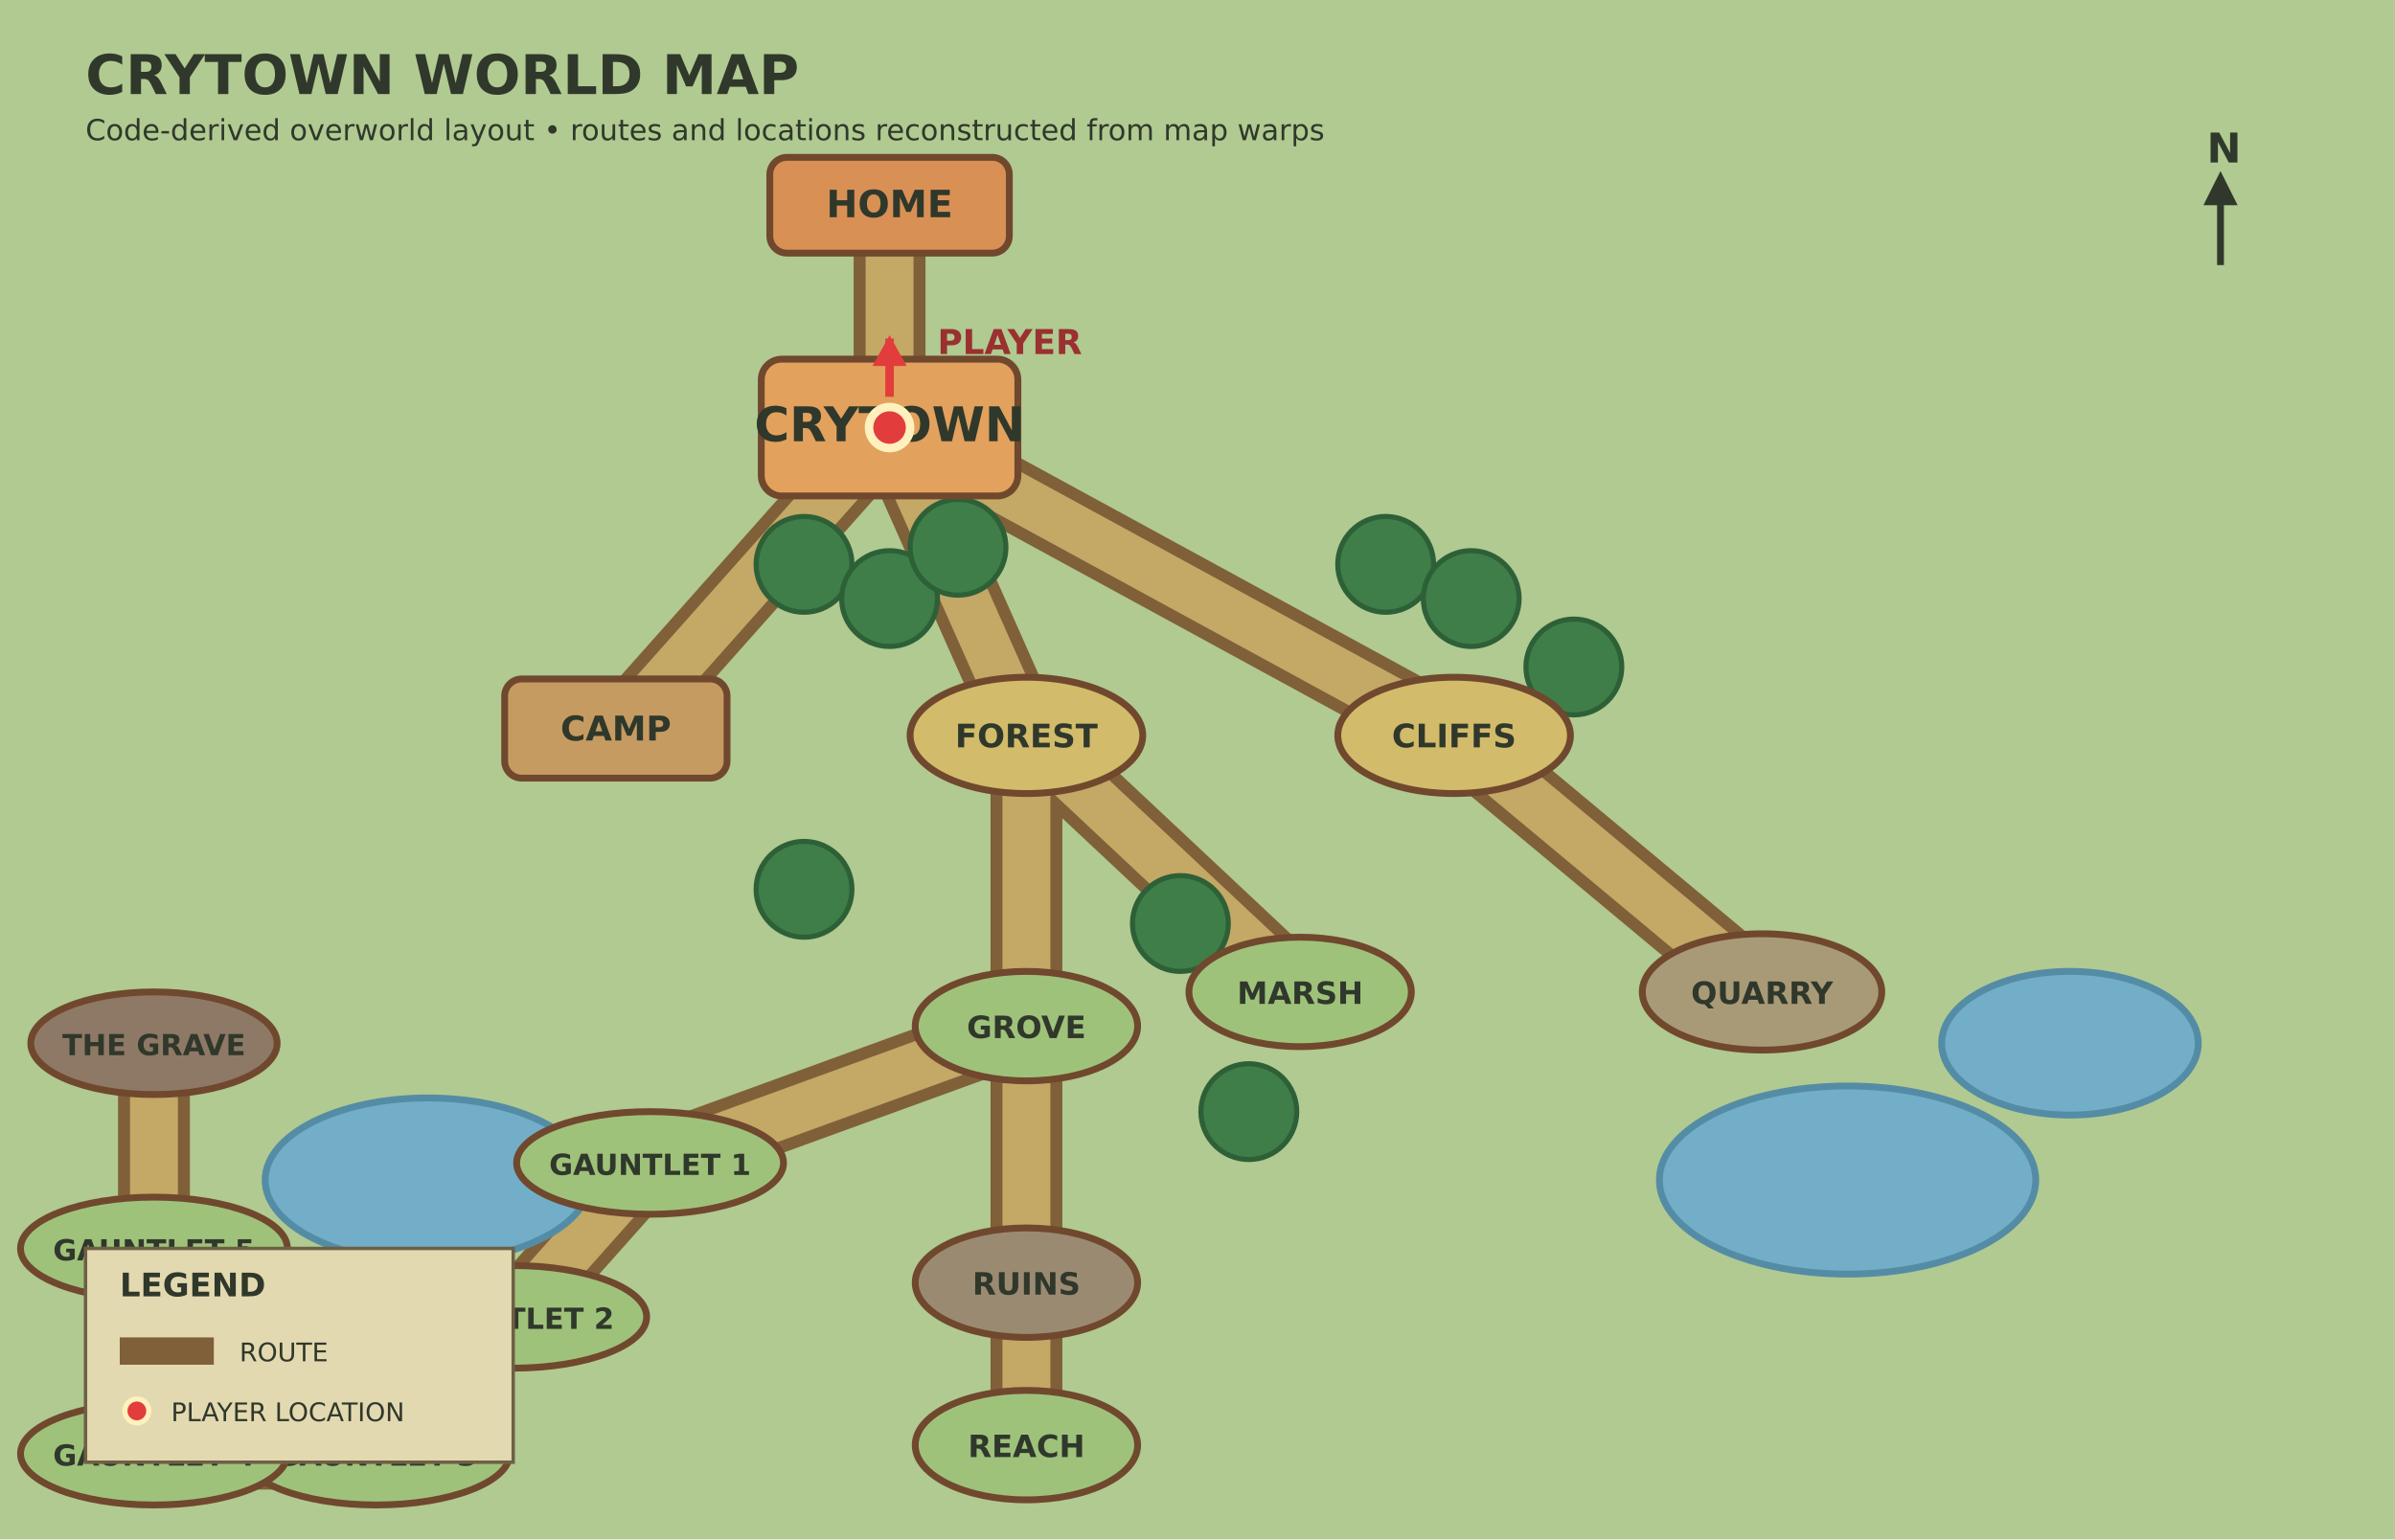
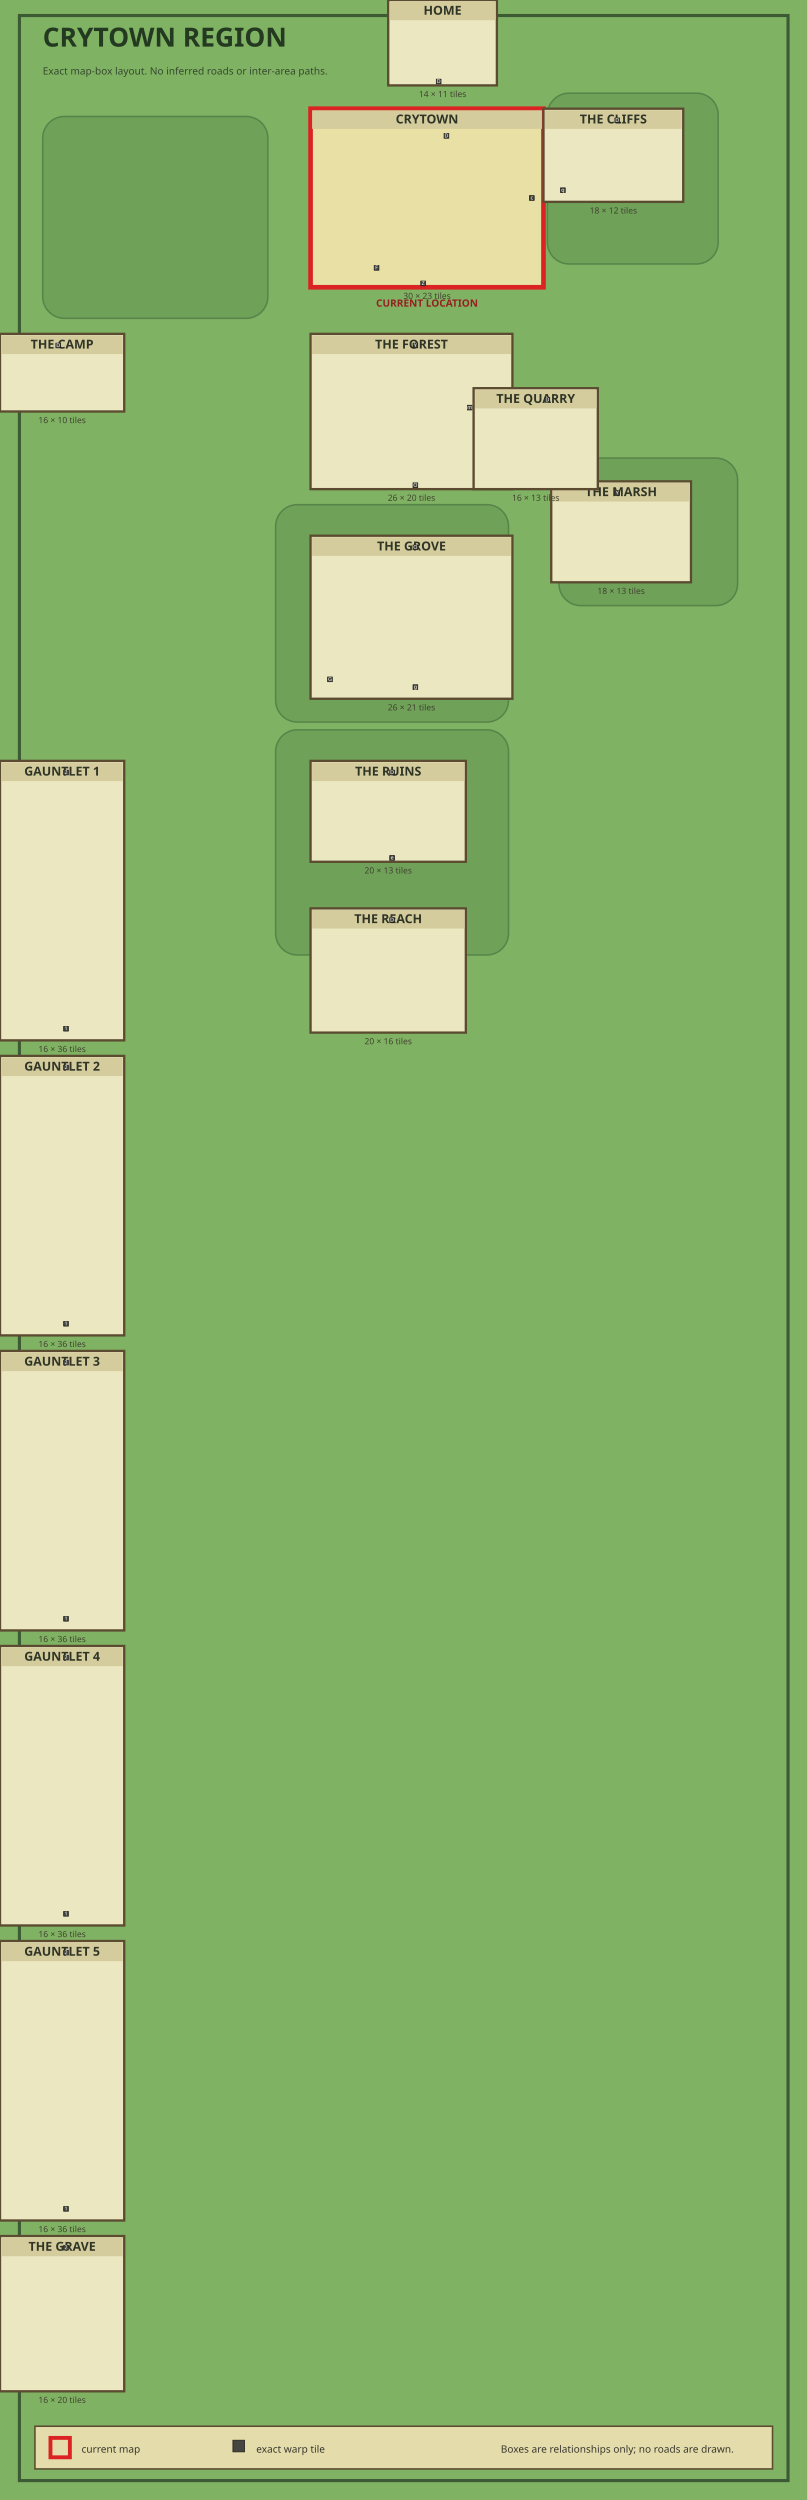
- <svg xmlns="http://www.w3.org/2000/svg" width="1400" height="900" viewBox="0 0 1400 900">
-   <rect width="1400" height="900" fill="#b0ca91" />
-   <path d="M520 120 L520 250 L360 430 M520 250 L600 430 L600 600 L600 750 L600 845 M520 250 L850 430 L1030 580 M600 430 L760 580 M600 600 L380 680 L300 770 L220 850 L90 850 L90 730 L90 610" fill="none" stroke="#806039" stroke-width="42" stroke-linecap="round" stroke-linejoin="round" />
-   <path d="M520 120 L520 250 L360 430 M520 250 L600 430 L600 600 L600 750 L600 845 M520 250 L850 430 L1030 580 M600 430 L760 580 M600 600 L380 680 L300 770 L220 850 L90 850 L90 730 L90 610" fill="none" stroke="#c4a866" stroke-width="28" stroke-linecap="round" stroke-linejoin="round" />
-   <g fill="#3f7e48" stroke="#2e6038" stroke-width="3">
-     <circle cx="470" cy="330" r="28" />
-     <circle cx="520" cy="350" r="28" />
-     <circle cx="560" cy="320" r="28" />
-     <circle cx="810" cy="330" r="28" />
-     <circle cx="860" cy="350" r="28" />
-     <circle cx="920" cy="390" r="28" />
-     <circle cx="470" cy="520" r="28" />
-     <circle cx="690" cy="540" r="28" />
-     <circle cx="730" cy="650" r="28" />
+ <svg xmlns="http://www.w3.org/2000/svg" width="1040" height="3220" viewBox="0 0 1040 3220">
+   <rect width="1040" height="3220" fill="#80b263" />
+   <rect x="25" y="20" width="990" height="3175" fill="none" stroke="#3c5a34" stroke-width="4" />
+   <text x="55" y="60" font-family="sans-serif" font-size="34" font-weight="700" fill="#233a21">CRYTOWN REGION</text>
+   <text x="55" y="96" font-family="sans-serif" font-size="13" fill="#34482e">Exact map-box layout. No inferred roads or inter-area paths.</text>
+   <g fill="#6fa158" stroke="#588449" stroke-width="2">
+     <rect x="55" y="150" width="290" height="260" rx="28" />
+     <rect x="705" y="120" width="220" height="220" rx="28" />
+     <rect x="720" y="590" width="230" height="190" rx="28" />
+     <rect x="355" y="650" width="300" height="280" rx="28" />
+     <rect x="355" y="940" width="300" height="290" rx="28" />
  </g>
-   <g fill="#72aec7" stroke="#558ca5" stroke-width="4">
-     <ellipse cx="1080" cy="690" rx="110" ry="55" />
-     <ellipse cx="1210" cy="610" rx="75" ry="42" />
-     <ellipse cx="250" cy="690" rx="95" ry="48" />
-   </g>
-   <g font-family="DejaVu Sans, sans-serif" font-weight="bold" text-anchor="middle" fill="#30382b">
-     <g>
-       <rect x="450" y="92" width="140" height="56" rx="10" fill="#d99055" stroke="#70482e" stroke-width="4" />
-       <text x="520" y="127" font-size="22">HOME</text>
-     </g>
-     <g>
-       <rect x="445" y="210" width="150" height="80" rx="12" fill="#e2a15d" stroke="#70482e" stroke-width="4" />
-       <text x="520" y="258" font-size="28">CRYTOWN</text>
-     </g>
-     <g>
-       <rect x="295" y="397" width="130" height="58" rx="10" fill="#c69b62" stroke="#70482e" stroke-width="4" />
-       <text x="360" y="433" font-size="20">CAMP</text>
-     </g>
-     <g>
-       <ellipse cx="600" cy="430" rx="68" ry="34" fill="#d2bb6a" stroke="#70482e" stroke-width="4" />
-       <text x="600" y="437" font-size="19">FOREST</text>
-     </g>
-     <g>
-       <ellipse cx="850" cy="430" rx="68" ry="34" fill="#d2bb6a" stroke="#70482e" stroke-width="4" />
-       <text x="850" y="437" font-size="19">CLIFFS</text>
-     </g>
-     <g>
-       <ellipse cx="760" cy="580" rx="65" ry="32" fill="#9fc27b" stroke="#70482e" stroke-width="4" />
-       <text x="760" y="587" font-size="18">MARSH</text>
-     </g>
-     <g>
-       <ellipse cx="600" cy="600" rx="65" ry="32" fill="#9fc27b" stroke="#70482e" stroke-width="4" />
-       <text x="600" y="607" font-size="18">GROVE</text>
-     </g>
-     <g>
-       <ellipse cx="1030" cy="580" rx="70" ry="34" fill="#a99a77" stroke="#70482e" stroke-width="4" />
-       <text x="1030" y="587" font-size="18">QUARRY</text>
-     </g>
-     <g>
-       <ellipse cx="600" cy="750" rx="65" ry="32" fill="#9b8a72" stroke="#70482e" stroke-width="4" />
-       <text x="600" y="757" font-size="18">RUINS</text>
-     </g>
-     <g>
-       <ellipse cx="600" cy="845" rx="65" ry="32" fill="#9fc27b" stroke="#70482e" stroke-width="4" />
-       <text x="600" y="852" font-size="18">REACH</text>
-     </g>
-     <g>
-       <ellipse cx="380" cy="680" rx="78" ry="30" fill="#9fc27b" stroke="#70482e" stroke-width="4" />
-       <text x="380" y="687" font-size="17">GAUNTLET 1</text>
-     </g>
-     <g>
-       <ellipse cx="300" cy="770" rx="78" ry="30" fill="#9fc27b" stroke="#70482e" stroke-width="4" />
-       <text x="300" y="777" font-size="17">GAUNTLET 2</text>
-     </g>
-     <g>
-       <ellipse cx="220" cy="850" rx="78" ry="30" fill="#9fc27b" stroke="#70482e" stroke-width="4" />
-       <text x="220" y="857" font-size="17">GAUNTLET 3</text>
-     </g>
-     <g>
-       <ellipse cx="90" cy="850" rx="78" ry="30" fill="#9fc27b" stroke="#70482e" stroke-width="4" />
-       <text x="90" y="857" font-size="17">GAUNTLET 4</text>
-     </g>
-     <g>
-       <ellipse cx="90" cy="730" rx="78" ry="30" fill="#9fc27b" stroke="#70482e" stroke-width="4" />
-       <text x="90" y="737" font-size="17">GAUNTLET 5</text>
-     </g>
-     <g>
-       <ellipse cx="90" cy="610" rx="72" ry="30" fill="#8e7966" stroke="#70482e" stroke-width="4" />
-       <text x="90" y="617" font-size="17">THE GRAVE</text>
-     </g>
+   <style>text{font-family:sans-serif}.box{fill:#ebe7c0;stroke:#5b4b30;stroke-width:3}.head{fill:#d5cc9d}.current{fill:#e8e0a5;stroke:#dc2323;stroke-width:6}.gate{fill:#464641;stroke:#1e1e19;stroke-width:1}</style>
+   <g>
+     <rect class="box" x="500" y="0" width="140" height="110" />
+     <rect class="head" x="502" y="2" width="136" height="24" />
+     <text x="570" y="19" font-size="16" font-weight="700" text-anchor="middle" fill="#2f3526">HOME</text>
+     <rect class="gate" x="562" y="102" width="6" height="6" />
+     <text x="565" y="107" font-size="7" text-anchor="middle" fill="#fff">D</text>
+     <text x="570" y="125" font-size="11" text-anchor="middle" fill="#414130">14 × 11 tiles</text>
  </g>
  <g>
-     <circle cx="520" cy="250" r="12" fill="#e33c3c" stroke="#fff1bd" stroke-width="5" />
-     <path d="M520 232 L520 198" stroke="#e33c3c" stroke-width="5" />
-     <path d="M520 196 l-10 18 h20 z" fill="#e33c3c" />
-     <text x="548" y="207" font-family="DejaVu Sans, sans-serif" font-size="20" font-weight="bold" fill="#9a3030">PLAYER</text>
+     <rect class="current" x="400" y="140" width="300" height="230" />
+     <rect class="head" x="402" y="142" width="296" height="24" />
+     <text x="550" y="159" font-size="16" font-weight="700" text-anchor="middle" fill="#2f3526">CRYTOWN</text>
+     <rect class="gate" x="572" y="172" width="6" height="6" />
+     <text x="575" y="177" font-size="7" text-anchor="middle" fill="#fff">D</text>
+     <rect class="gate" x="542" y="362" width="6" height="6" />
+     <text x="545" y="367" font-size="7" text-anchor="middle" fill="#fff">Z</text>
+     <rect class="gate" x="482" y="342" width="6" height="6" />
+     <text x="485" y="347" font-size="7" text-anchor="middle" fill="#fff">F</text>
+     <rect class="gate" x="682" y="252" width="6" height="6" />
+     <text x="685" y="257" font-size="7" text-anchor="middle" fill="#fff">c</text>
+     <text x="550" y="385" font-size="11" text-anchor="middle" fill="#414130">30 × 23 tiles</text>
  </g>
-   <g font-family="DejaVu Sans, sans-serif" fill="#30382b">
-     <text x="50" y="55" font-size="32" font-weight="bold">CRYTOWN WORLD MAP</text>
-     <text x="50" y="82" font-size="17">Code-derived overworld layout • routes and locations reconstructed from map warps</text>
-     <text x="1290" y="95" font-size="24" font-weight="bold">N</text>
-     <path d="M1298 110 V155" stroke="#30382b" stroke-width="4" />
-     <path d="M1298 100 l-10 20 h20 z" fill="#30382b" />
+   <g>
+     <rect class="box" x="0" y="430" width="160" height="100" />
+     <rect class="head" x="2" y="432" width="156" height="24" />
+     <text x="80" y="449" font-size="16" font-weight="700" text-anchor="middle" fill="#2f3526">THE CAMP</text>
+     <rect class="gate" x="72" y="442" width="6" height="6" />
+     <text x="75" y="447" font-size="7" text-anchor="middle" fill="#fff">D</text>
+     <text x="80" y="545" font-size="11" text-anchor="middle" fill="#414130">16 × 10 tiles</text>
  </g>
-   <g font-family="DejaVu Sans, sans-serif" font-size="15" fill="#30382b">
-     <rect x="50" y="730" width="250" height="125" fill="#e3d9b1" stroke="#6e6044" stroke-width="2" />
-     <text x="70" y="758" font-weight="bold" font-size="19">LEGEND</text>
-     <line x1="70" y1="790" x2="125" y2="790" stroke="#806039" stroke-width="16" />
-     <text x="140" y="796">ROUTE</text>
-     <circle cx="80" cy="825" r="7" fill="#e33c3c" stroke="#fff1bd" stroke-width="3" />
-     <text x="100" y="831">PLAYER LOCATION</text>
+   <g>
+     <rect class="box" x="400" y="430" width="260" height="200" />
+     <rect class="head" x="402" y="432" width="256" height="24" />
+     <text x="530" y="449" font-size="16" font-weight="700" text-anchor="middle" fill="#2f3526">THE FOREST</text>
+     <rect class="gate" x="532" y="442" width="6" height="6" />
+     <text x="535" y="447" font-size="7" text-anchor="middle" fill="#fff">Y</text>
+     <rect class="gate" x="532" y="622" width="6" height="6" />
+     <text x="535" y="627" font-size="7" text-anchor="middle" fill="#fff">O</text>
+     <rect class="gate" x="602" y="522" width="6" height="6" />
+     <text x="605" y="527" font-size="7" text-anchor="middle" fill="#fff">m</text>
+     <text x="530" y="645" font-size="11" text-anchor="middle" fill="#414130">26 × 20 tiles</text>
+   </g>
+   <g>
+     <rect class="box" x="700" y="140" width="180" height="120" />
+     <rect class="head" x="702" y="142" width="176" height="24" />
+     <text x="790" y="159" font-size="16" font-weight="700" text-anchor="middle" fill="#2f3526">THE CLIFFS</text>
+     <rect class="gate" x="792" y="152" width="6" height="6" />
+     <text x="795" y="157" font-size="7" text-anchor="middle" fill="#fff">D</text>
+     <rect class="gate" x="722" y="242" width="6" height="6" />
+     <text x="725" y="247" font-size="7" text-anchor="middle" fill="#fff">q</text>
+     <text x="790" y="275" font-size="11" text-anchor="middle" fill="#414130">18 × 12 tiles</text>
+   </g>
+   <g>
+     <rect class="box" x="710" y="620" width="180" height="130" />
+     <rect class="head" x="712" y="622" width="176" height="24" />
+     <text x="800" y="639" font-size="16" font-weight="700" text-anchor="middle" fill="#2f3526">THE MARSH</text>
+     <rect class="gate" x="792" y="632" width="6" height="6" />
+     <text x="795" y="637" font-size="7" text-anchor="middle" fill="#fff">Y</text>
+     <text x="800" y="765" font-size="11" text-anchor="middle" fill="#414130">18 × 13 tiles</text>
+   </g>
+   <g>
+     <rect class="box" x="400" y="690" width="260" height="210" />
+     <rect class="head" x="402" y="692" width="256" height="24" />
+     <text x="530" y="709" font-size="16" font-weight="700" text-anchor="middle" fill="#2f3526">THE GROVE</text>
+     <rect class="gate" x="532" y="702" width="6" height="6" />
+     <text x="535" y="707" font-size="7" text-anchor="middle" fill="#fff">O</text>
+     <rect class="gate" x="532" y="882" width="6" height="6" />
+     <text x="535" y="887" font-size="7" text-anchor="middle" fill="#fff">g</text>
+     <rect class="gate" x="422" y="872" width="6" height="6" />
+     <text x="425" y="877" font-size="7" text-anchor="middle" fill="#fff">G</text>
+     <text x="530" y="915" font-size="11" text-anchor="middle" fill="#414130">26 × 21 tiles</text>
+   </g>
+   <g>
+     <rect class="box" x="610" y="500" width="160" height="130" />
+     <rect class="head" x="612" y="502" width="156" height="24" />
+     <text x="690" y="519" font-size="16" font-weight="700" text-anchor="middle" fill="#2f3526">THE QUARRY</text>
+     <rect class="gate" x="702" y="512" width="6" height="6" />
+     <text x="705" y="517" font-size="7" text-anchor="middle" fill="#fff">D</text>
+     <text x="690" y="645" font-size="11" text-anchor="middle" fill="#414130">16 × 13 tiles</text>
+   </g>
+   <g>
+     <rect class="box" x="0" y="980" width="160" height="360" />
+     <rect class="head" x="2" y="982" width="156" height="24" />
+     <text x="80" y="999" font-size="16" font-weight="700" text-anchor="middle" fill="#2f3526">GAUNTLET 1</text>
+     <rect class="gate" x="82" y="992" width="6" height="6" />
+     <text x="85" y="997" font-size="7" text-anchor="middle" fill="#fff">2</text>
+     <rect class="gate" x="82" y="1322" width="6" height="6" />
+     <text x="85" y="1327" font-size="7" text-anchor="middle" fill="#fff">1</text>
+     <text x="80" y="1355" font-size="11" text-anchor="middle" fill="#414130">16 × 36 tiles</text>
+   </g>
+   <g>
+     <rect class="box" x="400" y="980" width="200" height="130" />
+     <rect class="head" x="402" y="982" width="196" height="24" />
+     <text x="500" y="999" font-size="16" font-weight="700" text-anchor="middle" fill="#2f3526">THE RUINS</text>
+     <rect class="gate" x="502" y="992" width="6" height="6" />
+     <text x="505" y="997" font-size="7" text-anchor="middle" fill="#fff">D</text>
+     <rect class="gate" x="502" y="1102" width="6" height="6" />
+     <text x="505" y="1107" font-size="7" text-anchor="middle" fill="#fff">e</text>
+     <text x="500" y="1125" font-size="11" text-anchor="middle" fill="#414130">20 × 13 tiles</text>
+   </g>
+   <g>
+     <rect class="box" x="400" y="1170" width="200" height="160" />
+     <rect class="head" x="402" y="1172" width="196" height="24" />
+     <text x="500" y="1189" font-size="16" font-weight="700" text-anchor="middle" fill="#2f3526">THE REACH</text>
+     <rect class="gate" x="502" y="1182" width="6" height="6" />
+     <text x="505" y="1187" font-size="7" text-anchor="middle" fill="#fff">D</text>
+     <text x="500" y="1345" font-size="11" text-anchor="middle" fill="#414130">20 × 16 tiles</text>
+   </g>
+   <g>
+     <rect class="box" x="0" y="1360" width="160" height="360" />
+     <rect class="head" x="2" y="1362" width="156" height="24" />
+     <text x="80" y="1379" font-size="16" font-weight="700" text-anchor="middle" fill="#2f3526">GAUNTLET 2</text>
+     <rect class="gate" x="82" y="1372" width="6" height="6" />
+     <text x="85" y="1377" font-size="7" text-anchor="middle" fill="#fff">2</text>
+     <rect class="gate" x="82" y="1702" width="6" height="6" />
+     <text x="85" y="1707" font-size="7" text-anchor="middle" fill="#fff">1</text>
+     <text x="80" y="1735" font-size="11" text-anchor="middle" fill="#414130">16 × 36 tiles</text>
+   </g>
+   <g>
+     <rect class="box" x="0" y="1740" width="160" height="360" />
+     <rect class="head" x="2" y="1742" width="156" height="24" />
+     <text x="80" y="1759" font-size="16" font-weight="700" text-anchor="middle" fill="#2f3526">GAUNTLET 3</text>
+     <rect class="gate" x="82" y="1752" width="6" height="6" />
+     <text x="85" y="1757" font-size="7" text-anchor="middle" fill="#fff">2</text>
+     <rect class="gate" x="82" y="2082" width="6" height="6" />
+     <text x="85" y="2087" font-size="7" text-anchor="middle" fill="#fff">1</text>
+     <text x="80" y="2115" font-size="11" text-anchor="middle" fill="#414130">16 × 36 tiles</text>
+   </g>
+   <g>
+     <rect class="box" x="0" y="2120" width="160" height="360" />
+     <rect class="head" x="2" y="2122" width="156" height="24" />
+     <text x="80" y="2139" font-size="16" font-weight="700" text-anchor="middle" fill="#2f3526">GAUNTLET 4</text>
+     <rect class="gate" x="82" y="2132" width="6" height="6" />
+     <text x="85" y="2137" font-size="7" text-anchor="middle" fill="#fff">2</text>
+     <rect class="gate" x="82" y="2462" width="6" height="6" />
+     <text x="85" y="2467" font-size="7" text-anchor="middle" fill="#fff">1</text>
+     <text x="80" y="2495" font-size="11" text-anchor="middle" fill="#414130">16 × 36 tiles</text>
+   </g>
+   <g>
+     <rect class="box" x="0" y="2500" width="160" height="360" />
+     <rect class="head" x="2" y="2502" width="156" height="24" />
+     <text x="80" y="2519" font-size="16" font-weight="700" text-anchor="middle" fill="#2f3526">GAUNTLET 5</text>
+     <rect class="gate" x="82" y="2512" width="6" height="6" />
+     <text x="85" y="2517" font-size="7" text-anchor="middle" fill="#fff">2</text>
+     <rect class="gate" x="82" y="2842" width="6" height="6" />
+     <text x="85" y="2847" font-size="7" text-anchor="middle" fill="#fff">1</text>
+     <text x="80" y="2875" font-size="11" text-anchor="middle" fill="#414130">16 × 36 tiles</text>
+   </g>
+   <g>
+     <rect class="box" x="0" y="2880" width="160" height="200" />
+     <rect class="head" x="2" y="2882" width="156" height="24" />
+     <text x="80" y="2899" font-size="16" font-weight="700" text-anchor="middle" fill="#2f3526">THE GRAVE</text>
+     <rect class="gate" x="82" y="2892" width="6" height="6" />
+     <text x="85" y="2897" font-size="7" text-anchor="middle" fill="#fff">2</text>
+     <text x="80" y="3095" font-size="11" text-anchor="middle" fill="#414130">16 × 20 tiles</text>
+   </g>
+   <text x="550" y="395" font-family="sans-serif" font-size="13" font-weight="700" text-anchor="middle" fill="#962020">CURRENT LOCATION</text>
+   <g transform="translate(45,3125)">
+     <rect width="950" height="55" fill="#e5dcab" stroke="#5b4b30" stroke-width="2" />
+     <rect x="20" y="15" width="25" height="25" fill="none" stroke="#dc2323" stroke-width="5" />
+     <text x="60" y="34" font-size="13" fill="#37372d">current map</text>
+     <rect x="255" y="18" width="15" height="15" class="gate" />
+     <text x="285" y="34" font-size="13" fill="#37372d">exact warp tile</text>
+     <text x="600" y="34" font-size="13" fill="#37372d">Boxes are relationships only; no roads are drawn.</text>
  </g>
</svg>
